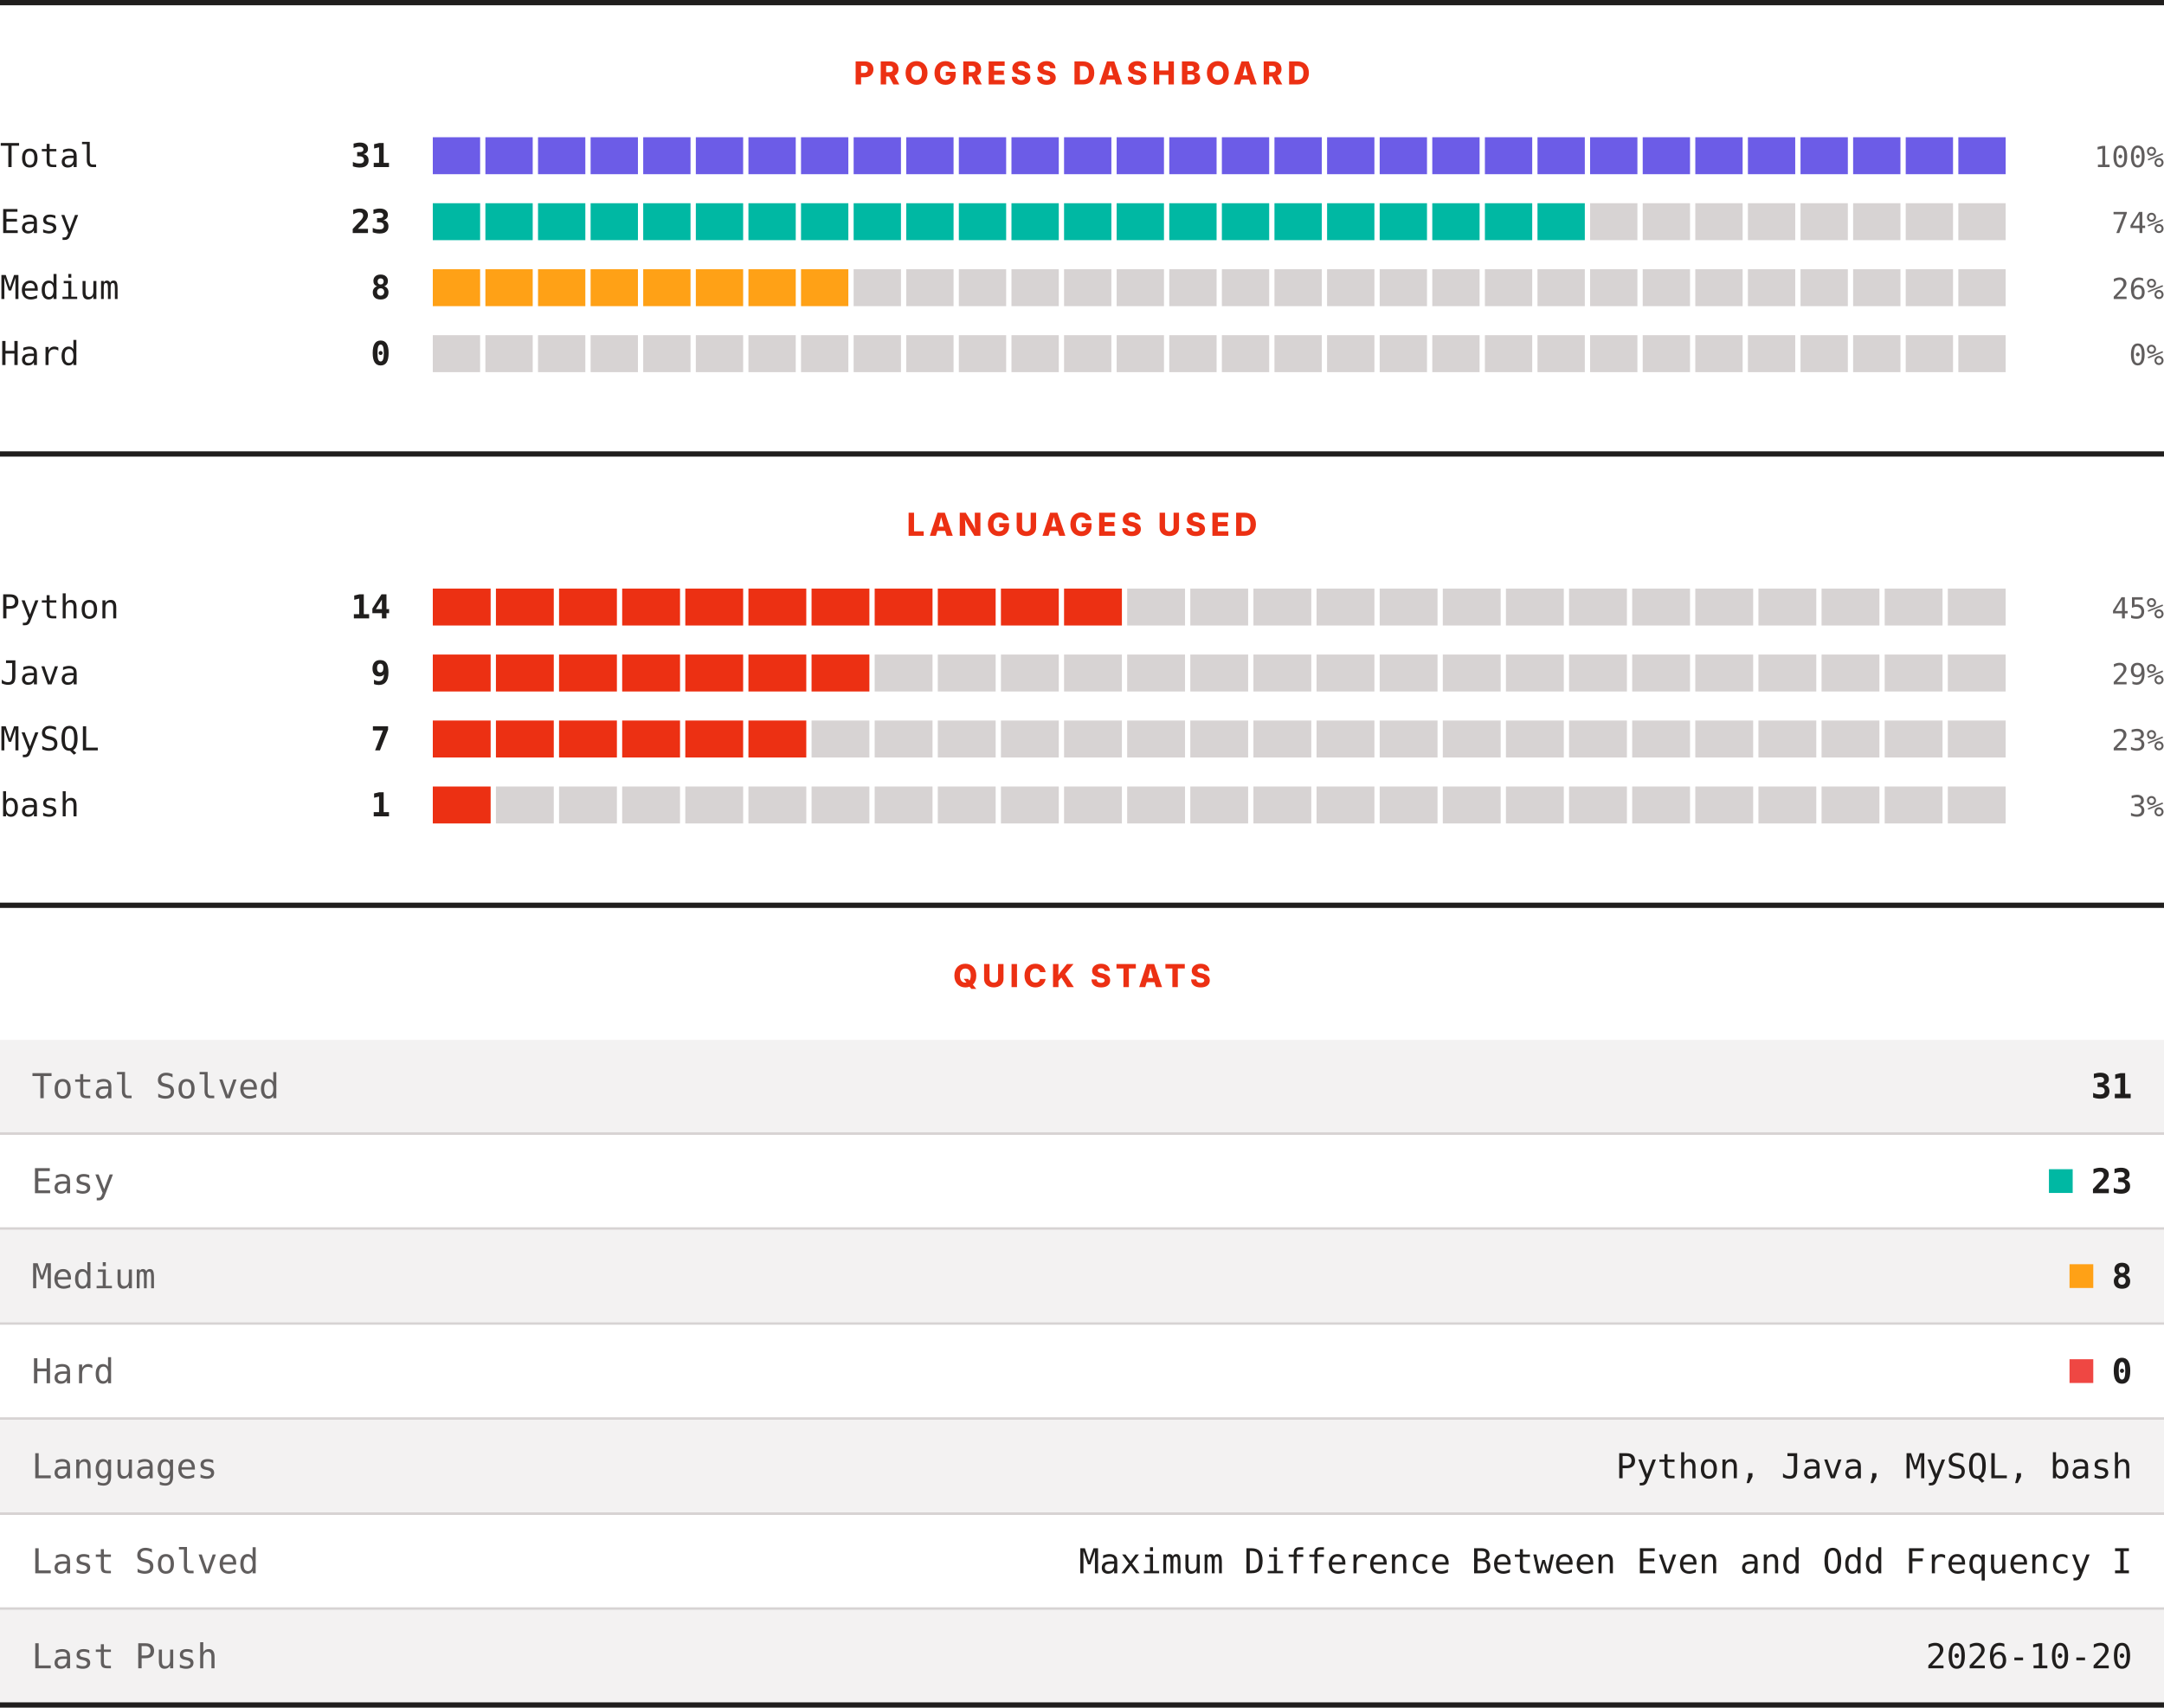
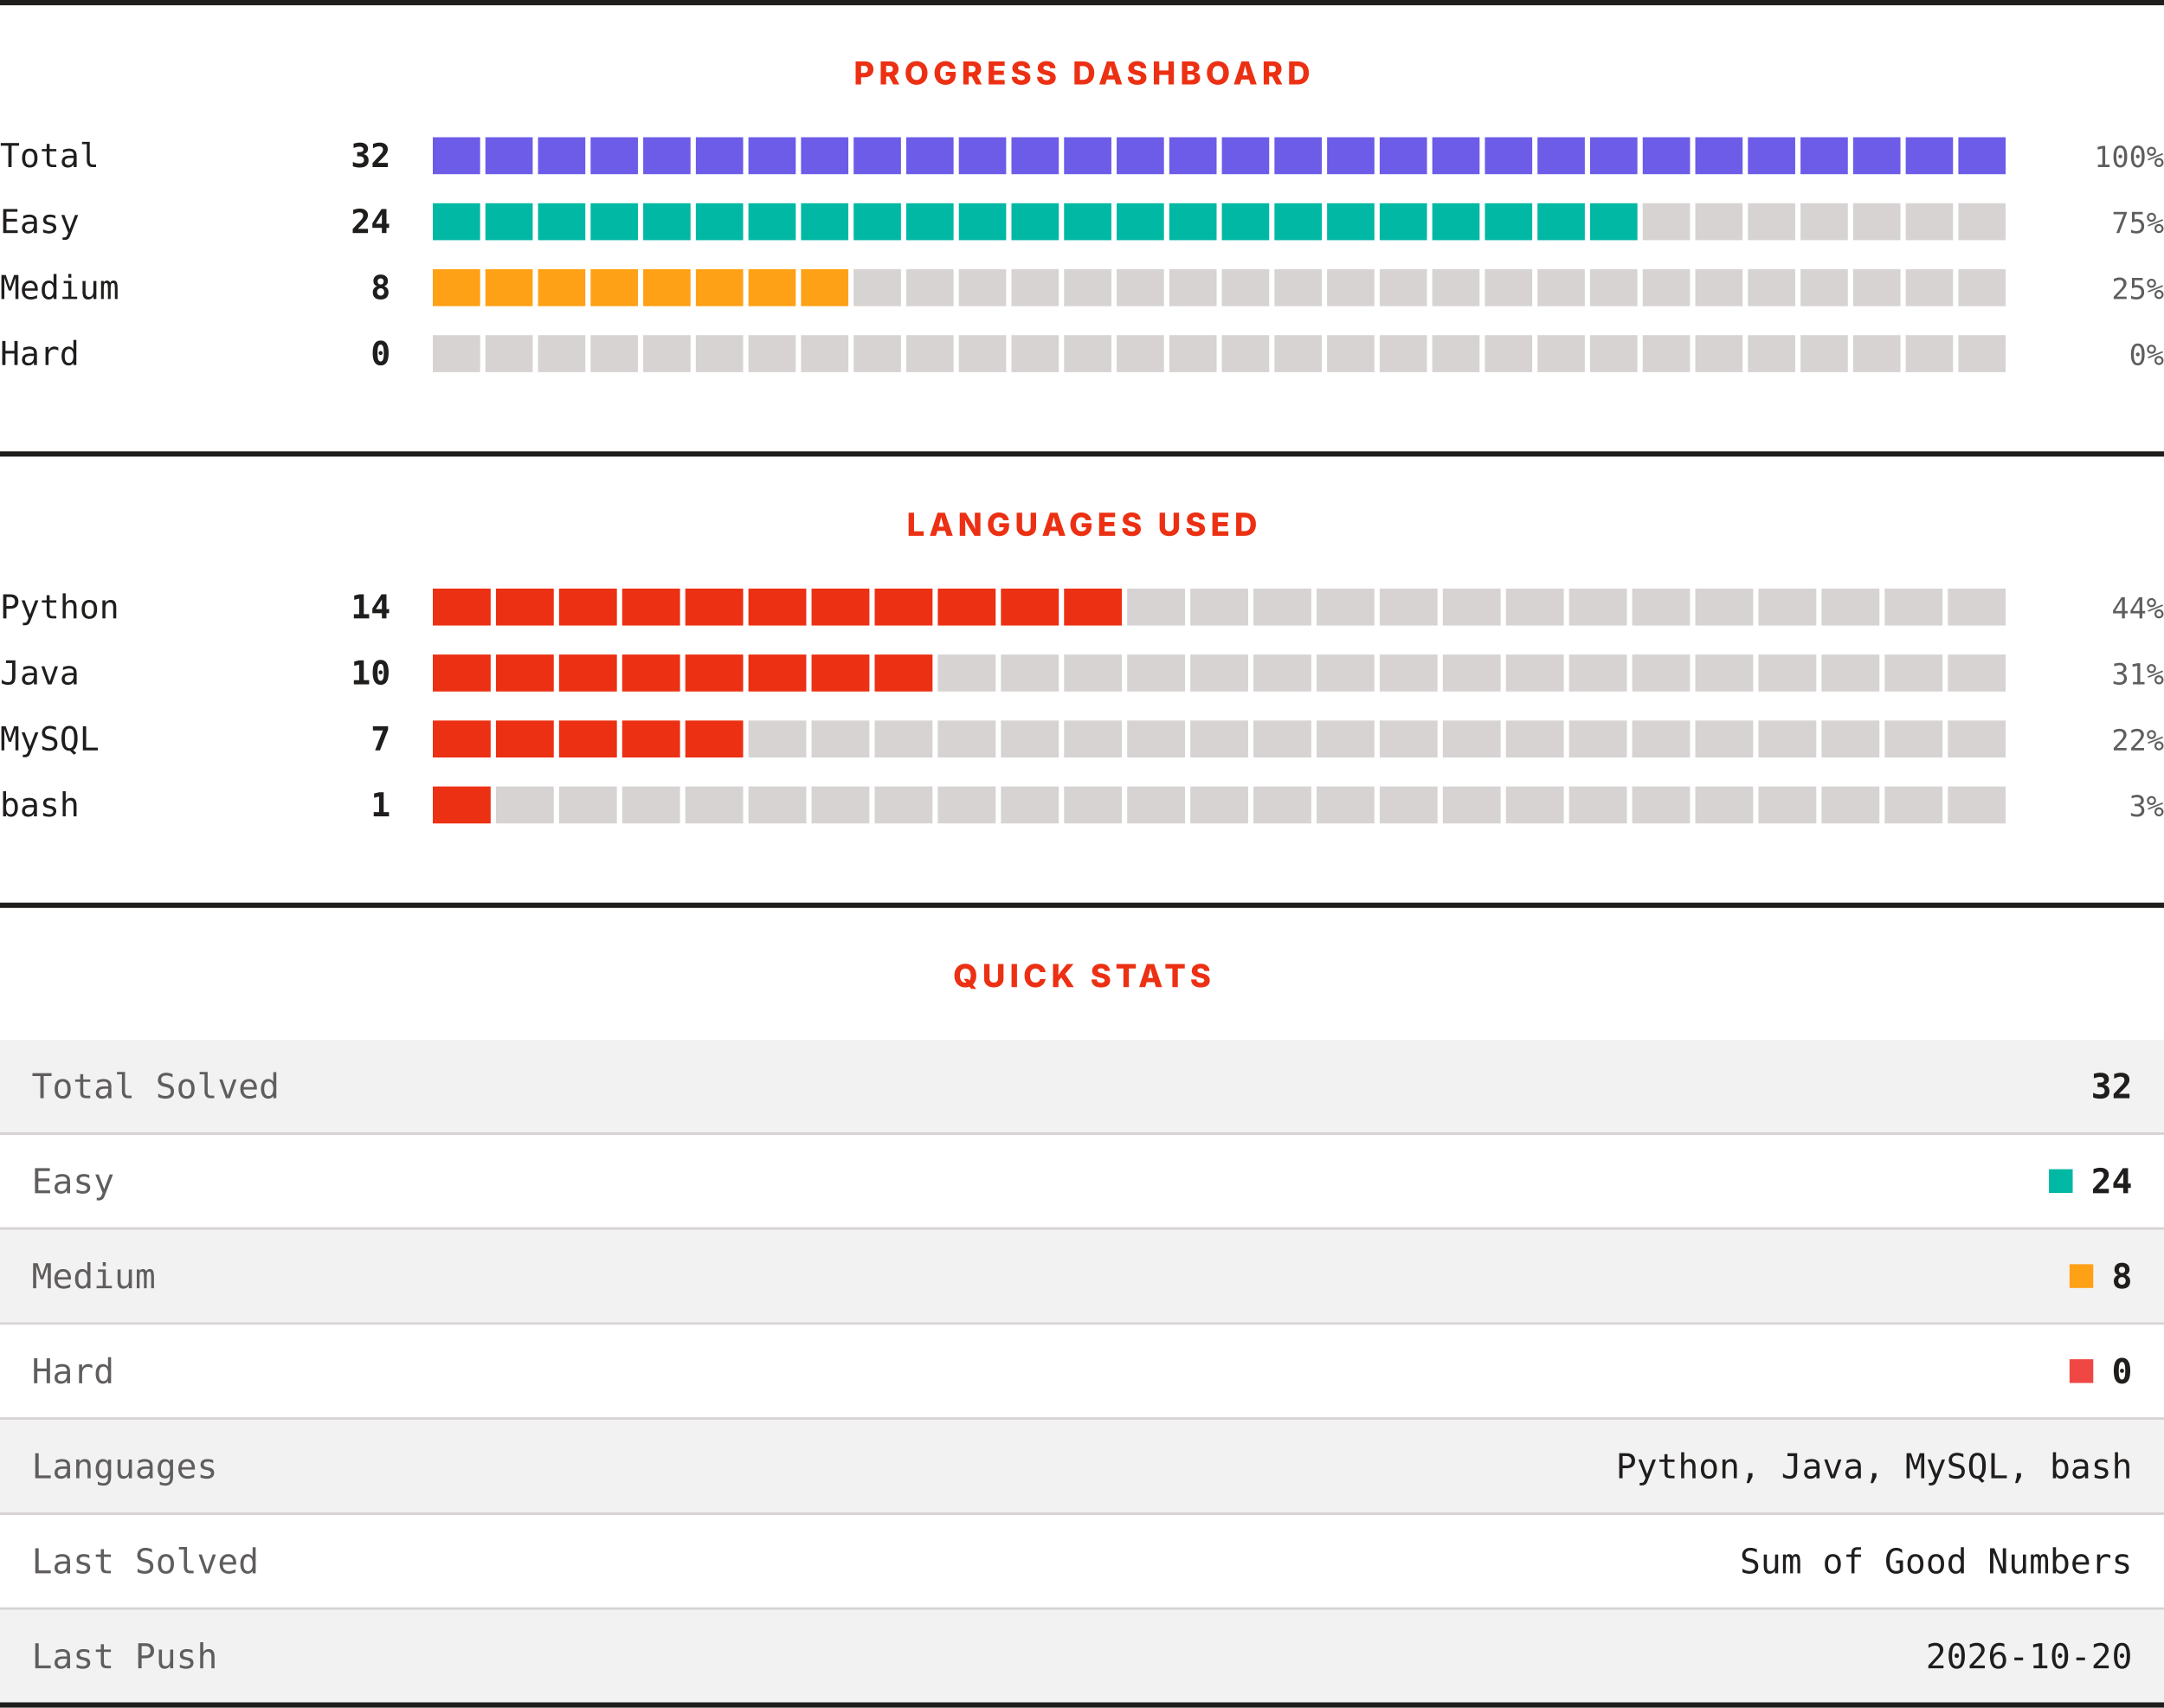
<svg xmlns="http://www.w3.org/2000/svg" width="820" height="647" viewBox="0 0 820 647" role="img" aria-label="LeetCode progress, languages and quick stats">
  <rect width="820" height="647" fill="#ffffff" />
  <rect x="0" y="0" width="820" height="2" fill="#201e1d" />
  <text x="410" y="32" text-anchor="middle" font-family="Archivo, system-ui, -apple-system, Segoe UI, sans-serif" font-size="12" font-weight="800" letter-spacing="1.68" fill="#ec3013">PROGRESS DASHBOARD</text>
  <text x="0" y="63.3" font-family="ui-monospace, SFMono-Regular, Menlo, Consolas, monospace" font-size="12.5" fill="#201e1d">Total</text>
-   <text x="148" y="63.3" text-anchor="end" font-family="ui-monospace, SFMono-Regular, Menlo, Consolas, monospace" font-size="12.5" font-weight="700" fill="#201e1d">31</text>
+   <text x="148" y="63.3" text-anchor="end" font-family="ui-monospace, SFMono-Regular, Menlo, Consolas, monospace" font-size="12.5" font-weight="700" fill="#201e1d">32</text>
  <rect x="164.00" y="52" width="17.93" height="14" fill="#6c5ce7" />
  <rect x="183.93" y="52" width="17.93" height="14" fill="#6c5ce7" />
  <rect x="203.87" y="52" width="17.93" height="14" fill="#6c5ce7" />
  <rect x="223.80" y="52" width="17.93" height="14" fill="#6c5ce7" />
  <rect x="243.73" y="52" width="17.93" height="14" fill="#6c5ce7" />
  <rect x="263.67" y="52" width="17.93" height="14" fill="#6c5ce7" />
  <rect x="283.60" y="52" width="17.93" height="14" fill="#6c5ce7" />
  <rect x="303.53" y="52" width="17.93" height="14" fill="#6c5ce7" />
  <rect x="323.47" y="52" width="17.93" height="14" fill="#6c5ce7" />
  <rect x="343.40" y="52" width="17.93" height="14" fill="#6c5ce7" />
  <rect x="363.33" y="52" width="17.93" height="14" fill="#6c5ce7" />
  <rect x="383.27" y="52" width="17.93" height="14" fill="#6c5ce7" />
  <rect x="403.20" y="52" width="17.93" height="14" fill="#6c5ce7" />
  <rect x="423.13" y="52" width="17.93" height="14" fill="#6c5ce7" />
  <rect x="443.07" y="52" width="17.93" height="14" fill="#6c5ce7" />
  <rect x="463.00" y="52" width="17.93" height="14" fill="#6c5ce7" />
  <rect x="482.93" y="52" width="17.93" height="14" fill="#6c5ce7" />
  <rect x="502.87" y="52" width="17.93" height="14" fill="#6c5ce7" />
  <rect x="522.80" y="52" width="17.93" height="14" fill="#6c5ce7" />
  <rect x="542.73" y="52" width="17.93" height="14" fill="#6c5ce7" />
  <rect x="562.67" y="52" width="17.93" height="14" fill="#6c5ce7" />
  <rect x="582.60" y="52" width="17.93" height="14" fill="#6c5ce7" />
  <rect x="602.53" y="52" width="17.93" height="14" fill="#6c5ce7" />
  <rect x="622.47" y="52" width="17.93" height="14" fill="#6c5ce7" />
  <rect x="642.40" y="52" width="17.93" height="14" fill="#6c5ce7" />
  <rect x="662.33" y="52" width="17.93" height="14" fill="#6c5ce7" />
  <rect x="682.27" y="52" width="17.93" height="14" fill="#6c5ce7" />
  <rect x="702.20" y="52" width="17.93" height="14" fill="#6c5ce7" />
  <rect x="722.13" y="52" width="17.93" height="14" fill="#6c5ce7" />
  <rect x="742.07" y="52" width="17.93" height="14" fill="#6c5ce7" />
  <text x="820" y="63.3" text-anchor="end" font-family="ui-monospace, SFMono-Regular, Menlo, Consolas, monospace" font-size="11" fill="#605d5d">100%</text>
  <text x="0" y="88.3" font-family="ui-monospace, SFMono-Regular, Menlo, Consolas, monospace" font-size="12.5" fill="#201e1d">Easy</text>
-   <text x="148" y="88.3" text-anchor="end" font-family="ui-monospace, SFMono-Regular, Menlo, Consolas, monospace" font-size="12.5" font-weight="700" fill="#201e1d">23</text>
+   <text x="148" y="88.3" text-anchor="end" font-family="ui-monospace, SFMono-Regular, Menlo, Consolas, monospace" font-size="12.5" font-weight="700" fill="#201e1d">24</text>
  <rect x="164.00" y="77" width="17.93" height="14" fill="#00b8a3" />
  <rect x="183.93" y="77" width="17.93" height="14" fill="#00b8a3" />
  <rect x="203.87" y="77" width="17.93" height="14" fill="#00b8a3" />
  <rect x="223.80" y="77" width="17.93" height="14" fill="#00b8a3" />
  <rect x="243.73" y="77" width="17.93" height="14" fill="#00b8a3" />
  <rect x="263.67" y="77" width="17.93" height="14" fill="#00b8a3" />
  <rect x="283.60" y="77" width="17.93" height="14" fill="#00b8a3" />
  <rect x="303.53" y="77" width="17.93" height="14" fill="#00b8a3" />
  <rect x="323.47" y="77" width="17.93" height="14" fill="#00b8a3" />
  <rect x="343.40" y="77" width="17.93" height="14" fill="#00b8a3" />
  <rect x="363.33" y="77" width="17.93" height="14" fill="#00b8a3" />
  <rect x="383.27" y="77" width="17.93" height="14" fill="#00b8a3" />
  <rect x="403.20" y="77" width="17.93" height="14" fill="#00b8a3" />
  <rect x="423.13" y="77" width="17.93" height="14" fill="#00b8a3" />
  <rect x="443.07" y="77" width="17.93" height="14" fill="#00b8a3" />
  <rect x="463.00" y="77" width="17.93" height="14" fill="#00b8a3" />
  <rect x="482.93" y="77" width="17.93" height="14" fill="#00b8a3" />
  <rect x="502.87" y="77" width="17.93" height="14" fill="#00b8a3" />
  <rect x="522.80" y="77" width="17.93" height="14" fill="#00b8a3" />
  <rect x="542.73" y="77" width="17.93" height="14" fill="#00b8a3" />
  <rect x="562.67" y="77" width="17.93" height="14" fill="#00b8a3" />
  <rect x="582.60" y="77" width="17.93" height="14" fill="#00b8a3" />
-   <rect x="602.53" y="77" width="17.93" height="14" fill="#d7d3d3" />
+   <rect x="602.53" y="77" width="17.93" height="14" fill="#00b8a3" />
  <rect x="622.47" y="77" width="17.93" height="14" fill="#d7d3d3" />
  <rect x="642.40" y="77" width="17.93" height="14" fill="#d7d3d3" />
  <rect x="662.33" y="77" width="17.93" height="14" fill="#d7d3d3" />
  <rect x="682.27" y="77" width="17.93" height="14" fill="#d7d3d3" />
  <rect x="702.20" y="77" width="17.93" height="14" fill="#d7d3d3" />
  <rect x="722.13" y="77" width="17.93" height="14" fill="#d7d3d3" />
  <rect x="742.07" y="77" width="17.93" height="14" fill="#d7d3d3" />
-   <text x="820" y="88.3" text-anchor="end" font-family="ui-monospace, SFMono-Regular, Menlo, Consolas, monospace" font-size="11" fill="#605d5d">74%</text>
+   <text x="820" y="88.3" text-anchor="end" font-family="ui-monospace, SFMono-Regular, Menlo, Consolas, monospace" font-size="11" fill="#605d5d">75%</text>
  <text x="0" y="113.3" font-family="ui-monospace, SFMono-Regular, Menlo, Consolas, monospace" font-size="12.5" fill="#201e1d">Medium</text>
  <text x="148" y="113.3" text-anchor="end" font-family="ui-monospace, SFMono-Regular, Menlo, Consolas, monospace" font-size="12.5" font-weight="700" fill="#201e1d">8</text>
  <rect x="164.00" y="102" width="17.93" height="14" fill="#ffa116" />
  <rect x="183.93" y="102" width="17.93" height="14" fill="#ffa116" />
  <rect x="203.87" y="102" width="17.93" height="14" fill="#ffa116" />
  <rect x="223.80" y="102" width="17.93" height="14" fill="#ffa116" />
  <rect x="243.73" y="102" width="17.93" height="14" fill="#ffa116" />
  <rect x="263.67" y="102" width="17.93" height="14" fill="#ffa116" />
  <rect x="283.60" y="102" width="17.93" height="14" fill="#ffa116" />
  <rect x="303.53" y="102" width="17.93" height="14" fill="#ffa116" />
  <rect x="323.47" y="102" width="17.93" height="14" fill="#d7d3d3" />
  <rect x="343.40" y="102" width="17.93" height="14" fill="#d7d3d3" />
  <rect x="363.33" y="102" width="17.93" height="14" fill="#d7d3d3" />
  <rect x="383.27" y="102" width="17.93" height="14" fill="#d7d3d3" />
  <rect x="403.20" y="102" width="17.93" height="14" fill="#d7d3d3" />
  <rect x="423.13" y="102" width="17.93" height="14" fill="#d7d3d3" />
  <rect x="443.07" y="102" width="17.93" height="14" fill="#d7d3d3" />
  <rect x="463.00" y="102" width="17.93" height="14" fill="#d7d3d3" />
  <rect x="482.93" y="102" width="17.93" height="14" fill="#d7d3d3" />
  <rect x="502.87" y="102" width="17.93" height="14" fill="#d7d3d3" />
  <rect x="522.80" y="102" width="17.93" height="14" fill="#d7d3d3" />
  <rect x="542.73" y="102" width="17.93" height="14" fill="#d7d3d3" />
  <rect x="562.67" y="102" width="17.93" height="14" fill="#d7d3d3" />
  <rect x="582.60" y="102" width="17.93" height="14" fill="#d7d3d3" />
  <rect x="602.53" y="102" width="17.93" height="14" fill="#d7d3d3" />
  <rect x="622.47" y="102" width="17.93" height="14" fill="#d7d3d3" />
  <rect x="642.40" y="102" width="17.93" height="14" fill="#d7d3d3" />
  <rect x="662.33" y="102" width="17.93" height="14" fill="#d7d3d3" />
  <rect x="682.27" y="102" width="17.93" height="14" fill="#d7d3d3" />
  <rect x="702.20" y="102" width="17.93" height="14" fill="#d7d3d3" />
  <rect x="722.13" y="102" width="17.93" height="14" fill="#d7d3d3" />
  <rect x="742.07" y="102" width="17.93" height="14" fill="#d7d3d3" />
-   <text x="820" y="113.3" text-anchor="end" font-family="ui-monospace, SFMono-Regular, Menlo, Consolas, monospace" font-size="11" fill="#605d5d">26%</text>
+   <text x="820" y="113.3" text-anchor="end" font-family="ui-monospace, SFMono-Regular, Menlo, Consolas, monospace" font-size="11" fill="#605d5d">25%</text>
  <text x="0" y="138.3" font-family="ui-monospace, SFMono-Regular, Menlo, Consolas, monospace" font-size="12.5" fill="#201e1d">Hard</text>
  <text x="148" y="138.3" text-anchor="end" font-family="ui-monospace, SFMono-Regular, Menlo, Consolas, monospace" font-size="12.5" font-weight="700" fill="#201e1d">0</text>
  <rect x="164.00" y="127" width="17.93" height="14" fill="#d7d3d3" />
  <rect x="183.93" y="127" width="17.93" height="14" fill="#d7d3d3" />
  <rect x="203.87" y="127" width="17.93" height="14" fill="#d7d3d3" />
  <rect x="223.80" y="127" width="17.93" height="14" fill="#d7d3d3" />
  <rect x="243.73" y="127" width="17.93" height="14" fill="#d7d3d3" />
  <rect x="263.67" y="127" width="17.93" height="14" fill="#d7d3d3" />
  <rect x="283.60" y="127" width="17.93" height="14" fill="#d7d3d3" />
  <rect x="303.53" y="127" width="17.93" height="14" fill="#d7d3d3" />
  <rect x="323.47" y="127" width="17.93" height="14" fill="#d7d3d3" />
  <rect x="343.40" y="127" width="17.93" height="14" fill="#d7d3d3" />
  <rect x="363.33" y="127" width="17.93" height="14" fill="#d7d3d3" />
  <rect x="383.27" y="127" width="17.93" height="14" fill="#d7d3d3" />
  <rect x="403.20" y="127" width="17.93" height="14" fill="#d7d3d3" />
  <rect x="423.13" y="127" width="17.93" height="14" fill="#d7d3d3" />
  <rect x="443.07" y="127" width="17.93" height="14" fill="#d7d3d3" />
  <rect x="463.00" y="127" width="17.93" height="14" fill="#d7d3d3" />
  <rect x="482.93" y="127" width="17.93" height="14" fill="#d7d3d3" />
  <rect x="502.87" y="127" width="17.93" height="14" fill="#d7d3d3" />
  <rect x="522.80" y="127" width="17.93" height="14" fill="#d7d3d3" />
  <rect x="542.73" y="127" width="17.93" height="14" fill="#d7d3d3" />
  <rect x="562.67" y="127" width="17.93" height="14" fill="#d7d3d3" />
  <rect x="582.60" y="127" width="17.93" height="14" fill="#d7d3d3" />
  <rect x="602.53" y="127" width="17.93" height="14" fill="#d7d3d3" />
  <rect x="622.47" y="127" width="17.93" height="14" fill="#d7d3d3" />
  <rect x="642.40" y="127" width="17.93" height="14" fill="#d7d3d3" />
  <rect x="662.33" y="127" width="17.93" height="14" fill="#d7d3d3" />
  <rect x="682.27" y="127" width="17.93" height="14" fill="#d7d3d3" />
  <rect x="702.20" y="127" width="17.93" height="14" fill="#d7d3d3" />
  <rect x="722.13" y="127" width="17.93" height="14" fill="#d7d3d3" />
  <rect x="742.07" y="127" width="17.93" height="14" fill="#d7d3d3" />
  <text x="820" y="138.3" text-anchor="end" font-family="ui-monospace, SFMono-Regular, Menlo, Consolas, monospace" font-size="11" fill="#605d5d">0%</text>
  <rect x="0" y="171" width="820" height="2" fill="#201e1d" />
  <text x="410" y="203" text-anchor="middle" font-family="Archivo, system-ui, -apple-system, Segoe UI, sans-serif" font-size="12" font-weight="800" letter-spacing="1.68" fill="#ec3013">LANGUAGES USED</text>
  <text x="0" y="234.3" font-family="ui-monospace, SFMono-Regular, Menlo, Consolas, monospace" font-size="12.5" fill="#201e1d">Python</text>
  <text x="148" y="234.3" text-anchor="end" font-family="ui-monospace, SFMono-Regular, Menlo, Consolas, monospace" font-size="12.5" font-weight="700" fill="#201e1d">14</text>
  <rect x="164.00" y="223" width="21.92" height="14" fill="#ec3013" />
  <rect x="187.92" y="223" width="21.92" height="14" fill="#ec3013" />
  <rect x="211.84" y="223" width="21.92" height="14" fill="#ec3013" />
  <rect x="235.76" y="223" width="21.92" height="14" fill="#ec3013" />
  <rect x="259.68" y="223" width="21.92" height="14" fill="#ec3013" />
  <rect x="283.60" y="223" width="21.92" height="14" fill="#ec3013" />
  <rect x="307.52" y="223" width="21.92" height="14" fill="#ec3013" />
  <rect x="331.44" y="223" width="21.92" height="14" fill="#ec3013" />
  <rect x="355.36" y="223" width="21.92" height="14" fill="#ec3013" />
  <rect x="379.28" y="223" width="21.92" height="14" fill="#ec3013" />
  <rect x="403.20" y="223" width="21.92" height="14" fill="#ec3013" />
  <rect x="427.12" y="223" width="21.92" height="14" fill="#d7d3d3" />
  <rect x="451.04" y="223" width="21.92" height="14" fill="#d7d3d3" />
  <rect x="474.96" y="223" width="21.92" height="14" fill="#d7d3d3" />
  <rect x="498.88" y="223" width="21.92" height="14" fill="#d7d3d3" />
  <rect x="522.80" y="223" width="21.92" height="14" fill="#d7d3d3" />
  <rect x="546.72" y="223" width="21.92" height="14" fill="#d7d3d3" />
  <rect x="570.64" y="223" width="21.92" height="14" fill="#d7d3d3" />
  <rect x="594.56" y="223" width="21.92" height="14" fill="#d7d3d3" />
  <rect x="618.48" y="223" width="21.92" height="14" fill="#d7d3d3" />
  <rect x="642.40" y="223" width="21.92" height="14" fill="#d7d3d3" />
  <rect x="666.32" y="223" width="21.92" height="14" fill="#d7d3d3" />
  <rect x="690.24" y="223" width="21.92" height="14" fill="#d7d3d3" />
  <rect x="714.16" y="223" width="21.92" height="14" fill="#d7d3d3" />
  <rect x="738.08" y="223" width="21.92" height="14" fill="#d7d3d3" />
-   <text x="820" y="234.3" text-anchor="end" font-family="ui-monospace, SFMono-Regular, Menlo, Consolas, monospace" font-size="11" fill="#605d5d">45%</text>
+   <text x="820" y="234.3" text-anchor="end" font-family="ui-monospace, SFMono-Regular, Menlo, Consolas, monospace" font-size="11" fill="#605d5d">44%</text>
  <text x="0" y="259.3" font-family="ui-monospace, SFMono-Regular, Menlo, Consolas, monospace" font-size="12.5" fill="#201e1d">Java</text>
-   <text x="148" y="259.3" text-anchor="end" font-family="ui-monospace, SFMono-Regular, Menlo, Consolas, monospace" font-size="12.5" font-weight="700" fill="#201e1d">9</text>
+   <text x="148" y="259.3" text-anchor="end" font-family="ui-monospace, SFMono-Regular, Menlo, Consolas, monospace" font-size="12.5" font-weight="700" fill="#201e1d">10</text>
  <rect x="164.00" y="248" width="21.92" height="14" fill="#ec3013" />
  <rect x="187.92" y="248" width="21.92" height="14" fill="#ec3013" />
  <rect x="211.84" y="248" width="21.92" height="14" fill="#ec3013" />
  <rect x="235.76" y="248" width="21.92" height="14" fill="#ec3013" />
  <rect x="259.68" y="248" width="21.92" height="14" fill="#ec3013" />
  <rect x="283.60" y="248" width="21.92" height="14" fill="#ec3013" />
  <rect x="307.52" y="248" width="21.92" height="14" fill="#ec3013" />
-   <rect x="331.44" y="248" width="21.92" height="14" fill="#d7d3d3" />
+   <rect x="331.44" y="248" width="21.92" height="14" fill="#ec3013" />
  <rect x="355.36" y="248" width="21.92" height="14" fill="#d7d3d3" />
  <rect x="379.28" y="248" width="21.92" height="14" fill="#d7d3d3" />
  <rect x="403.20" y="248" width="21.92" height="14" fill="#d7d3d3" />
  <rect x="427.12" y="248" width="21.92" height="14" fill="#d7d3d3" />
  <rect x="451.04" y="248" width="21.92" height="14" fill="#d7d3d3" />
  <rect x="474.96" y="248" width="21.92" height="14" fill="#d7d3d3" />
  <rect x="498.88" y="248" width="21.92" height="14" fill="#d7d3d3" />
  <rect x="522.80" y="248" width="21.92" height="14" fill="#d7d3d3" />
  <rect x="546.72" y="248" width="21.92" height="14" fill="#d7d3d3" />
  <rect x="570.64" y="248" width="21.92" height="14" fill="#d7d3d3" />
  <rect x="594.56" y="248" width="21.92" height="14" fill="#d7d3d3" />
  <rect x="618.48" y="248" width="21.92" height="14" fill="#d7d3d3" />
  <rect x="642.40" y="248" width="21.92" height="14" fill="#d7d3d3" />
  <rect x="666.32" y="248" width="21.92" height="14" fill="#d7d3d3" />
  <rect x="690.24" y="248" width="21.92" height="14" fill="#d7d3d3" />
  <rect x="714.16" y="248" width="21.92" height="14" fill="#d7d3d3" />
  <rect x="738.08" y="248" width="21.92" height="14" fill="#d7d3d3" />
-   <text x="820" y="259.3" text-anchor="end" font-family="ui-monospace, SFMono-Regular, Menlo, Consolas, monospace" font-size="11" fill="#605d5d">29%</text>
+   <text x="820" y="259.3" text-anchor="end" font-family="ui-monospace, SFMono-Regular, Menlo, Consolas, monospace" font-size="11" fill="#605d5d">31%</text>
  <text x="0" y="284.3" font-family="ui-monospace, SFMono-Regular, Menlo, Consolas, monospace" font-size="12.5" fill="#201e1d">MySQL</text>
  <text x="148" y="284.3" text-anchor="end" font-family="ui-monospace, SFMono-Regular, Menlo, Consolas, monospace" font-size="12.5" font-weight="700" fill="#201e1d">7</text>
  <rect x="164.00" y="273" width="21.92" height="14" fill="#ec3013" />
  <rect x="187.92" y="273" width="21.92" height="14" fill="#ec3013" />
  <rect x="211.84" y="273" width="21.92" height="14" fill="#ec3013" />
  <rect x="235.76" y="273" width="21.92" height="14" fill="#ec3013" />
  <rect x="259.68" y="273" width="21.92" height="14" fill="#ec3013" />
-   <rect x="283.60" y="273" width="21.92" height="14" fill="#ec3013" />
+   <rect x="283.60" y="273" width="21.92" height="14" fill="#d7d3d3" />
  <rect x="307.52" y="273" width="21.92" height="14" fill="#d7d3d3" />
  <rect x="331.44" y="273" width="21.92" height="14" fill="#d7d3d3" />
  <rect x="355.36" y="273" width="21.92" height="14" fill="#d7d3d3" />
  <rect x="379.28" y="273" width="21.92" height="14" fill="#d7d3d3" />
  <rect x="403.20" y="273" width="21.92" height="14" fill="#d7d3d3" />
  <rect x="427.12" y="273" width="21.92" height="14" fill="#d7d3d3" />
  <rect x="451.04" y="273" width="21.92" height="14" fill="#d7d3d3" />
  <rect x="474.96" y="273" width="21.92" height="14" fill="#d7d3d3" />
  <rect x="498.88" y="273" width="21.92" height="14" fill="#d7d3d3" />
  <rect x="522.80" y="273" width="21.92" height="14" fill="#d7d3d3" />
  <rect x="546.72" y="273" width="21.92" height="14" fill="#d7d3d3" />
  <rect x="570.64" y="273" width="21.92" height="14" fill="#d7d3d3" />
  <rect x="594.56" y="273" width="21.92" height="14" fill="#d7d3d3" />
  <rect x="618.48" y="273" width="21.92" height="14" fill="#d7d3d3" />
  <rect x="642.40" y="273" width="21.92" height="14" fill="#d7d3d3" />
  <rect x="666.32" y="273" width="21.92" height="14" fill="#d7d3d3" />
  <rect x="690.24" y="273" width="21.92" height="14" fill="#d7d3d3" />
  <rect x="714.16" y="273" width="21.92" height="14" fill="#d7d3d3" />
  <rect x="738.08" y="273" width="21.92" height="14" fill="#d7d3d3" />
-   <text x="820" y="284.3" text-anchor="end" font-family="ui-monospace, SFMono-Regular, Menlo, Consolas, monospace" font-size="11" fill="#605d5d">23%</text>
+   <text x="820" y="284.3" text-anchor="end" font-family="ui-monospace, SFMono-Regular, Menlo, Consolas, monospace" font-size="11" fill="#605d5d">22%</text>
  <text x="0" y="309.3" font-family="ui-monospace, SFMono-Regular, Menlo, Consolas, monospace" font-size="12.5" fill="#201e1d">bash</text>
  <text x="148" y="309.3" text-anchor="end" font-family="ui-monospace, SFMono-Regular, Menlo, Consolas, monospace" font-size="12.5" font-weight="700" fill="#201e1d">1</text>
  <rect x="164.00" y="298" width="21.92" height="14" fill="#ec3013" />
  <rect x="187.92" y="298" width="21.92" height="14" fill="#d7d3d3" />
  <rect x="211.84" y="298" width="21.92" height="14" fill="#d7d3d3" />
  <rect x="235.76" y="298" width="21.92" height="14" fill="#d7d3d3" />
  <rect x="259.68" y="298" width="21.92" height="14" fill="#d7d3d3" />
  <rect x="283.60" y="298" width="21.92" height="14" fill="#d7d3d3" />
  <rect x="307.52" y="298" width="21.92" height="14" fill="#d7d3d3" />
  <rect x="331.44" y="298" width="21.92" height="14" fill="#d7d3d3" />
  <rect x="355.36" y="298" width="21.92" height="14" fill="#d7d3d3" />
  <rect x="379.28" y="298" width="21.92" height="14" fill="#d7d3d3" />
  <rect x="403.20" y="298" width="21.92" height="14" fill="#d7d3d3" />
  <rect x="427.12" y="298" width="21.92" height="14" fill="#d7d3d3" />
  <rect x="451.04" y="298" width="21.92" height="14" fill="#d7d3d3" />
  <rect x="474.96" y="298" width="21.92" height="14" fill="#d7d3d3" />
  <rect x="498.88" y="298" width="21.92" height="14" fill="#d7d3d3" />
  <rect x="522.80" y="298" width="21.92" height="14" fill="#d7d3d3" />
  <rect x="546.72" y="298" width="21.92" height="14" fill="#d7d3d3" />
  <rect x="570.64" y="298" width="21.92" height="14" fill="#d7d3d3" />
  <rect x="594.56" y="298" width="21.92" height="14" fill="#d7d3d3" />
  <rect x="618.48" y="298" width="21.92" height="14" fill="#d7d3d3" />
  <rect x="642.40" y="298" width="21.92" height="14" fill="#d7d3d3" />
  <rect x="666.32" y="298" width="21.92" height="14" fill="#d7d3d3" />
  <rect x="690.24" y="298" width="21.92" height="14" fill="#d7d3d3" />
  <rect x="714.16" y="298" width="21.92" height="14" fill="#d7d3d3" />
  <rect x="738.08" y="298" width="21.92" height="14" fill="#d7d3d3" />
  <text x="820" y="309.3" text-anchor="end" font-family="ui-monospace, SFMono-Regular, Menlo, Consolas, monospace" font-size="11" fill="#605d5d">3%</text>
  <rect x="0" y="342" width="820" height="2" fill="#201e1d" />
  <text x="410" y="374" text-anchor="middle" font-family="Archivo, system-ui, -apple-system, Segoe UI, sans-serif" font-size="12" font-weight="800" letter-spacing="1.68" fill="#ec3013">QUICK STATS</text>
  <rect x="0" y="394" width="820" height="35" fill="#f3f2f2" />
  <text x="12" y="416.1" font-family="ui-monospace, SFMono-Regular, Menlo, Consolas, monospace" font-size="13" fill="#605d5d">Total Solved</text>
-   <text x="808" y="416.1" text-anchor="end" font-family="ui-monospace, SFMono-Regular, Menlo, Consolas, monospace" font-size="13" font-weight="700" fill="#201e1d">31</text>
+   <text x="808" y="416.1" text-anchor="end" font-family="ui-monospace, SFMono-Regular, Menlo, Consolas, monospace" font-size="13" font-weight="700" fill="#201e1d">32</text>
  <rect x="0" y="429" width="820" height="1" fill="#d7d3d3" />
  <rect x="0" y="430" width="820" height="35" fill="#ffffff" />
  <text x="12" y="452.1" font-family="ui-monospace, SFMono-Regular, Menlo, Consolas, monospace" font-size="13" fill="#605d5d">Easy</text>
  <rect x="776.4" y="443" width="9" height="9" fill="#00b8a3" />
-   <text x="808" y="452.1" text-anchor="end" font-family="ui-monospace, SFMono-Regular, Menlo, Consolas, monospace" font-size="13" font-weight="700" fill="#201e1d">23</text>
+   <text x="808" y="452.1" text-anchor="end" font-family="ui-monospace, SFMono-Regular, Menlo, Consolas, monospace" font-size="13" font-weight="700" fill="#201e1d">24</text>
  <rect x="0" y="465" width="820" height="1" fill="#d7d3d3" />
  <rect x="0" y="466" width="820" height="35" fill="#f3f2f2" />
  <text x="12" y="488.1" font-family="ui-monospace, SFMono-Regular, Menlo, Consolas, monospace" font-size="13" fill="#605d5d">Medium</text>
  <rect x="784.2" y="479" width="9" height="9" fill="#ffa116" />
  <text x="808" y="488.1" text-anchor="end" font-family="ui-monospace, SFMono-Regular, Menlo, Consolas, monospace" font-size="13" font-weight="700" fill="#201e1d">8</text>
  <rect x="0" y="501" width="820" height="1" fill="#d7d3d3" />
  <rect x="0" y="502" width="820" height="35" fill="#ffffff" />
  <text x="12" y="524.1" font-family="ui-monospace, SFMono-Regular, Menlo, Consolas, monospace" font-size="13" fill="#605d5d">Hard</text>
  <rect x="784.2" y="515" width="9" height="9" fill="#ef4743" />
  <text x="808" y="524.1" text-anchor="end" font-family="ui-monospace, SFMono-Regular, Menlo, Consolas, monospace" font-size="13" font-weight="700" fill="#201e1d">0</text>
  <rect x="0" y="537" width="820" height="1" fill="#d7d3d3" />
  <rect x="0" y="538" width="820" height="35" fill="#f3f2f2" />
  <text x="12" y="560.1" font-family="ui-monospace, SFMono-Regular, Menlo, Consolas, monospace" font-size="13" fill="#605d5d">Languages</text>
  <text x="808" y="560.1" text-anchor="end" font-family="ui-monospace, SFMono-Regular, Menlo, Consolas, monospace" font-size="13" fill="#201e1d">Python, Java, MySQL, bash</text>
  <rect x="0" y="573" width="820" height="1" fill="#d7d3d3" />
  <rect x="0" y="574" width="820" height="35" fill="#ffffff" />
  <text x="12" y="596.1" font-family="ui-monospace, SFMono-Regular, Menlo, Consolas, monospace" font-size="13" fill="#605d5d">Last Solved</text>
-   <text x="808" y="596.1" text-anchor="end" font-family="ui-monospace, SFMono-Regular, Menlo, Consolas, monospace" font-size="13" fill="#201e1d">Maximum Difference Between Even and Odd Frequency I</text>
+   <text x="808" y="596.1" text-anchor="end" font-family="ui-monospace, SFMono-Regular, Menlo, Consolas, monospace" font-size="13" fill="#201e1d">Sum of Good Numbers</text>
  <rect x="0" y="609" width="820" height="1" fill="#d7d3d3" />
  <rect x="0" y="610" width="820" height="35" fill="#f3f2f2" />
  <text x="12" y="632.1" font-family="ui-monospace, SFMono-Regular, Menlo, Consolas, monospace" font-size="13" fill="#605d5d">Last Push</text>
  <text x="808" y="632.1" text-anchor="end" font-family="ui-monospace, SFMono-Regular, Menlo, Consolas, monospace" font-size="13" fill="#201e1d">2026-10-20</text>
  <rect x="0" y="645" width="820" height="2" fill="#201e1d" />
</svg>
